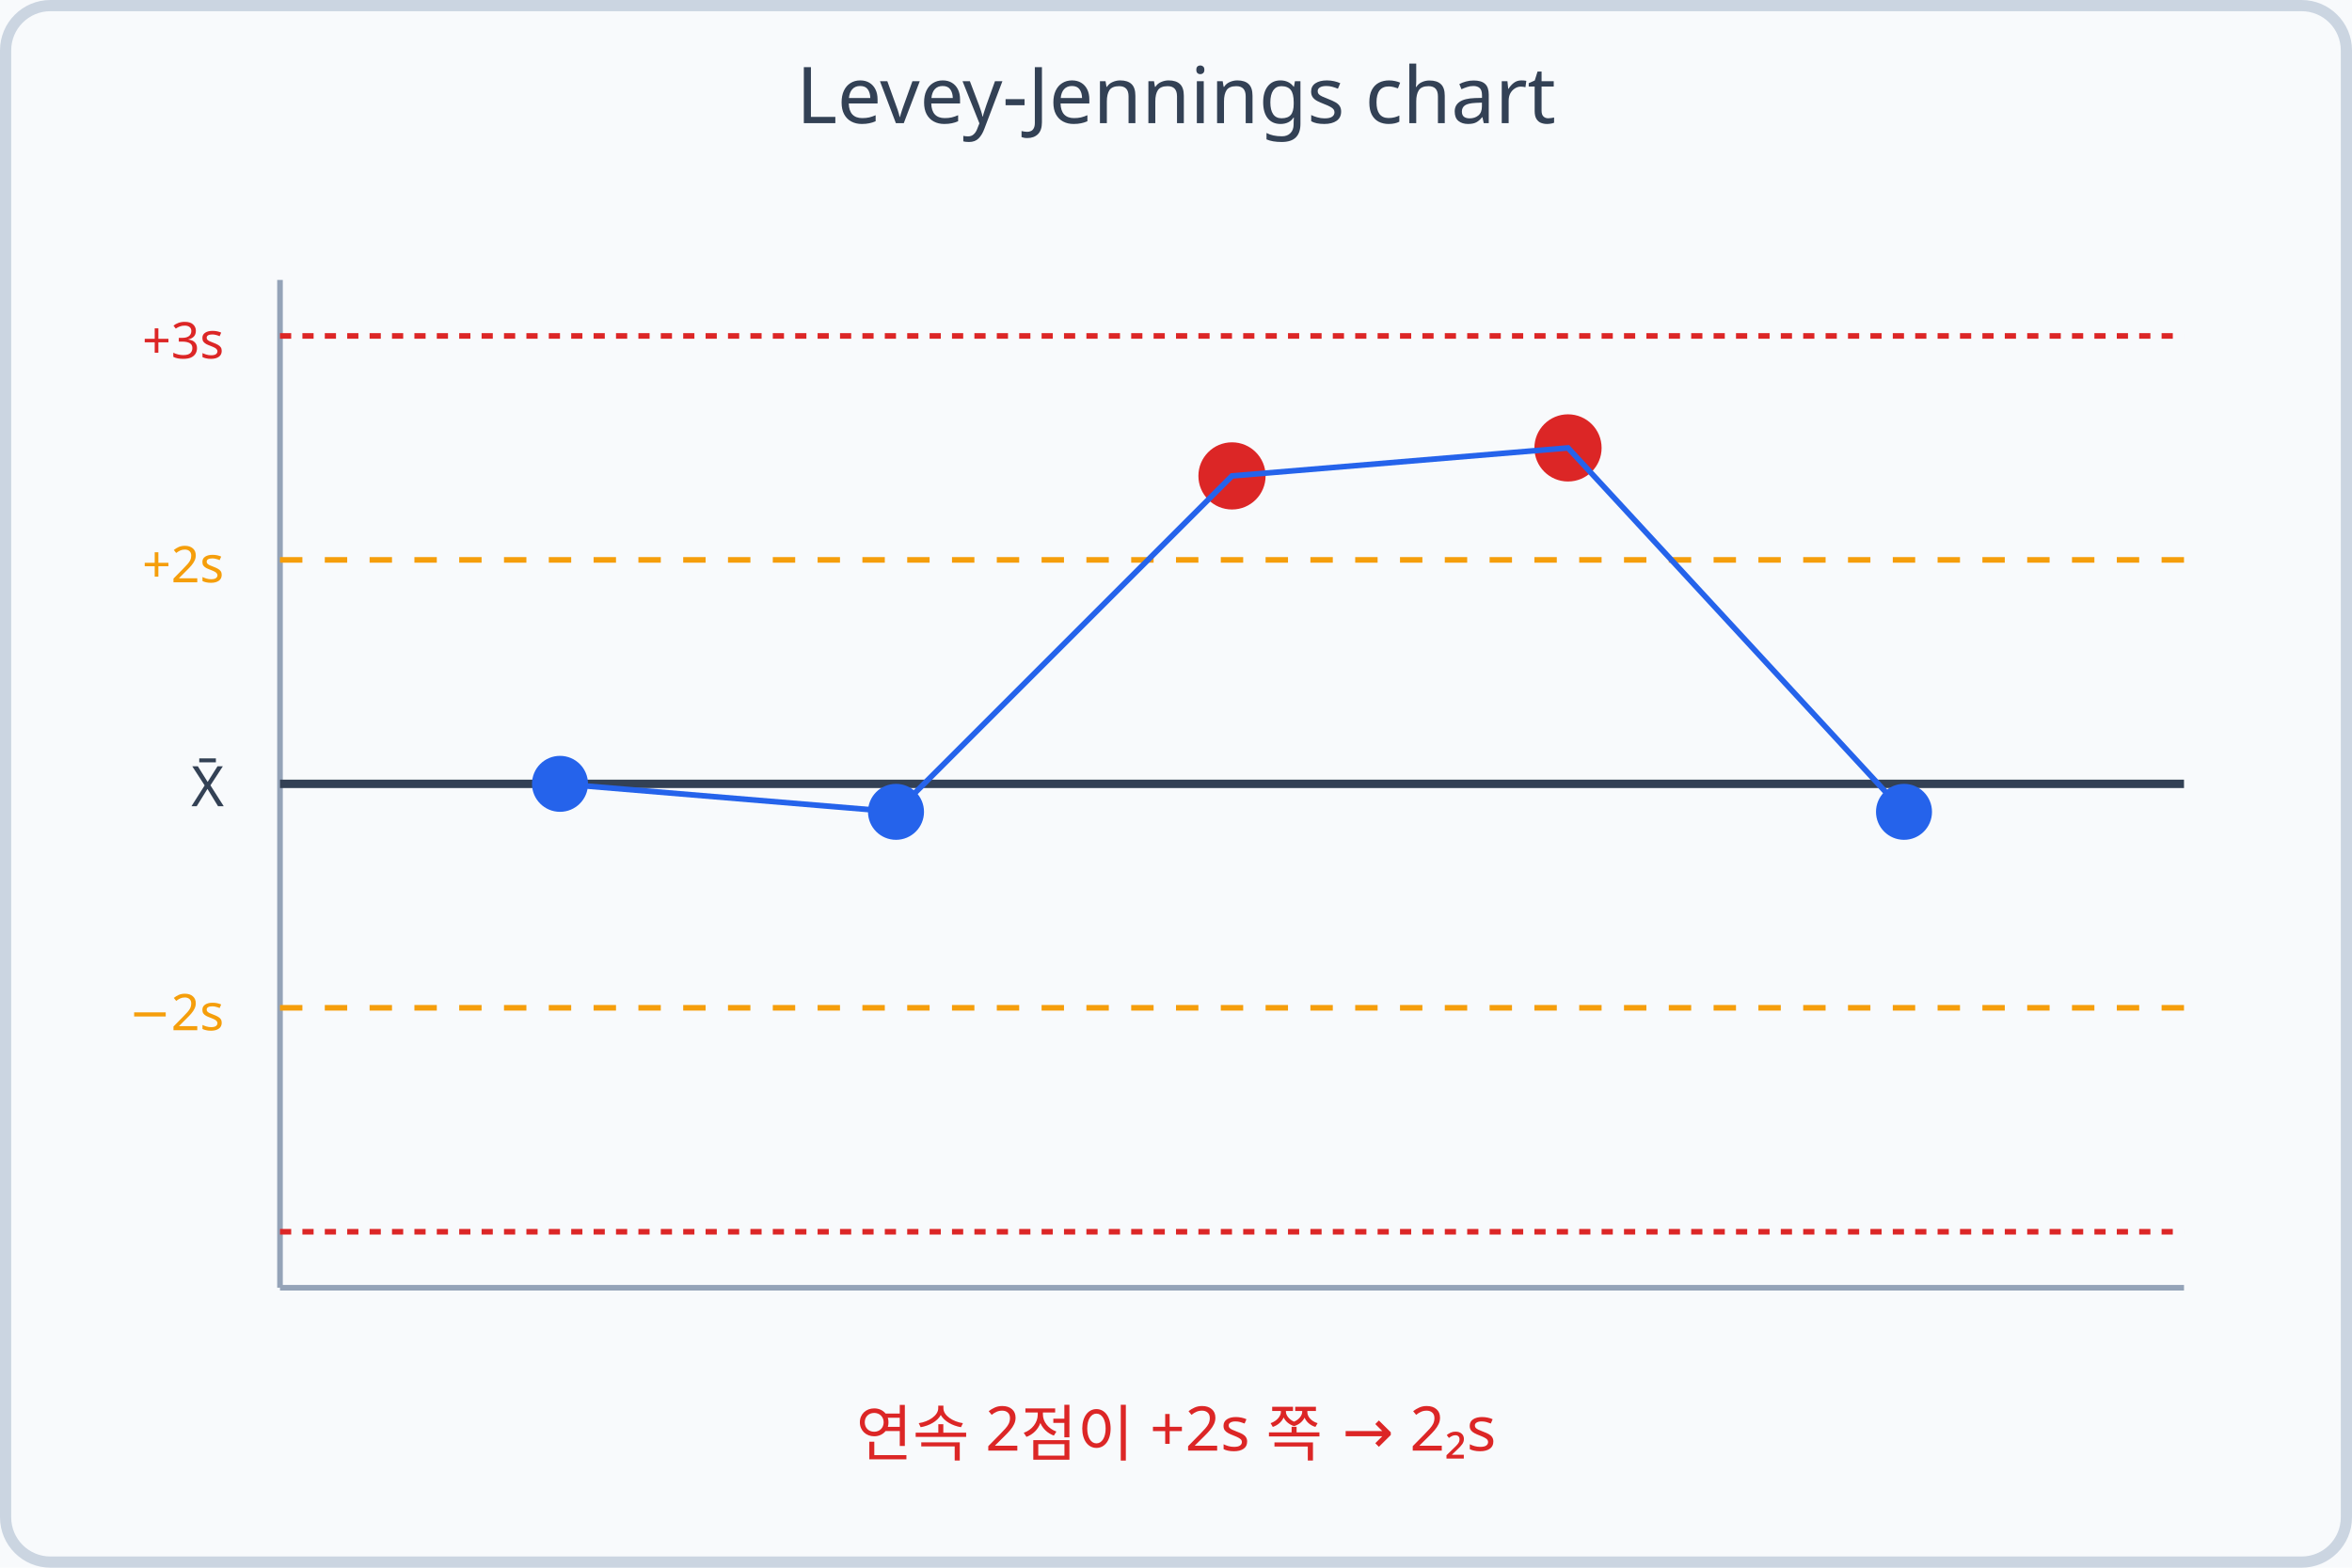
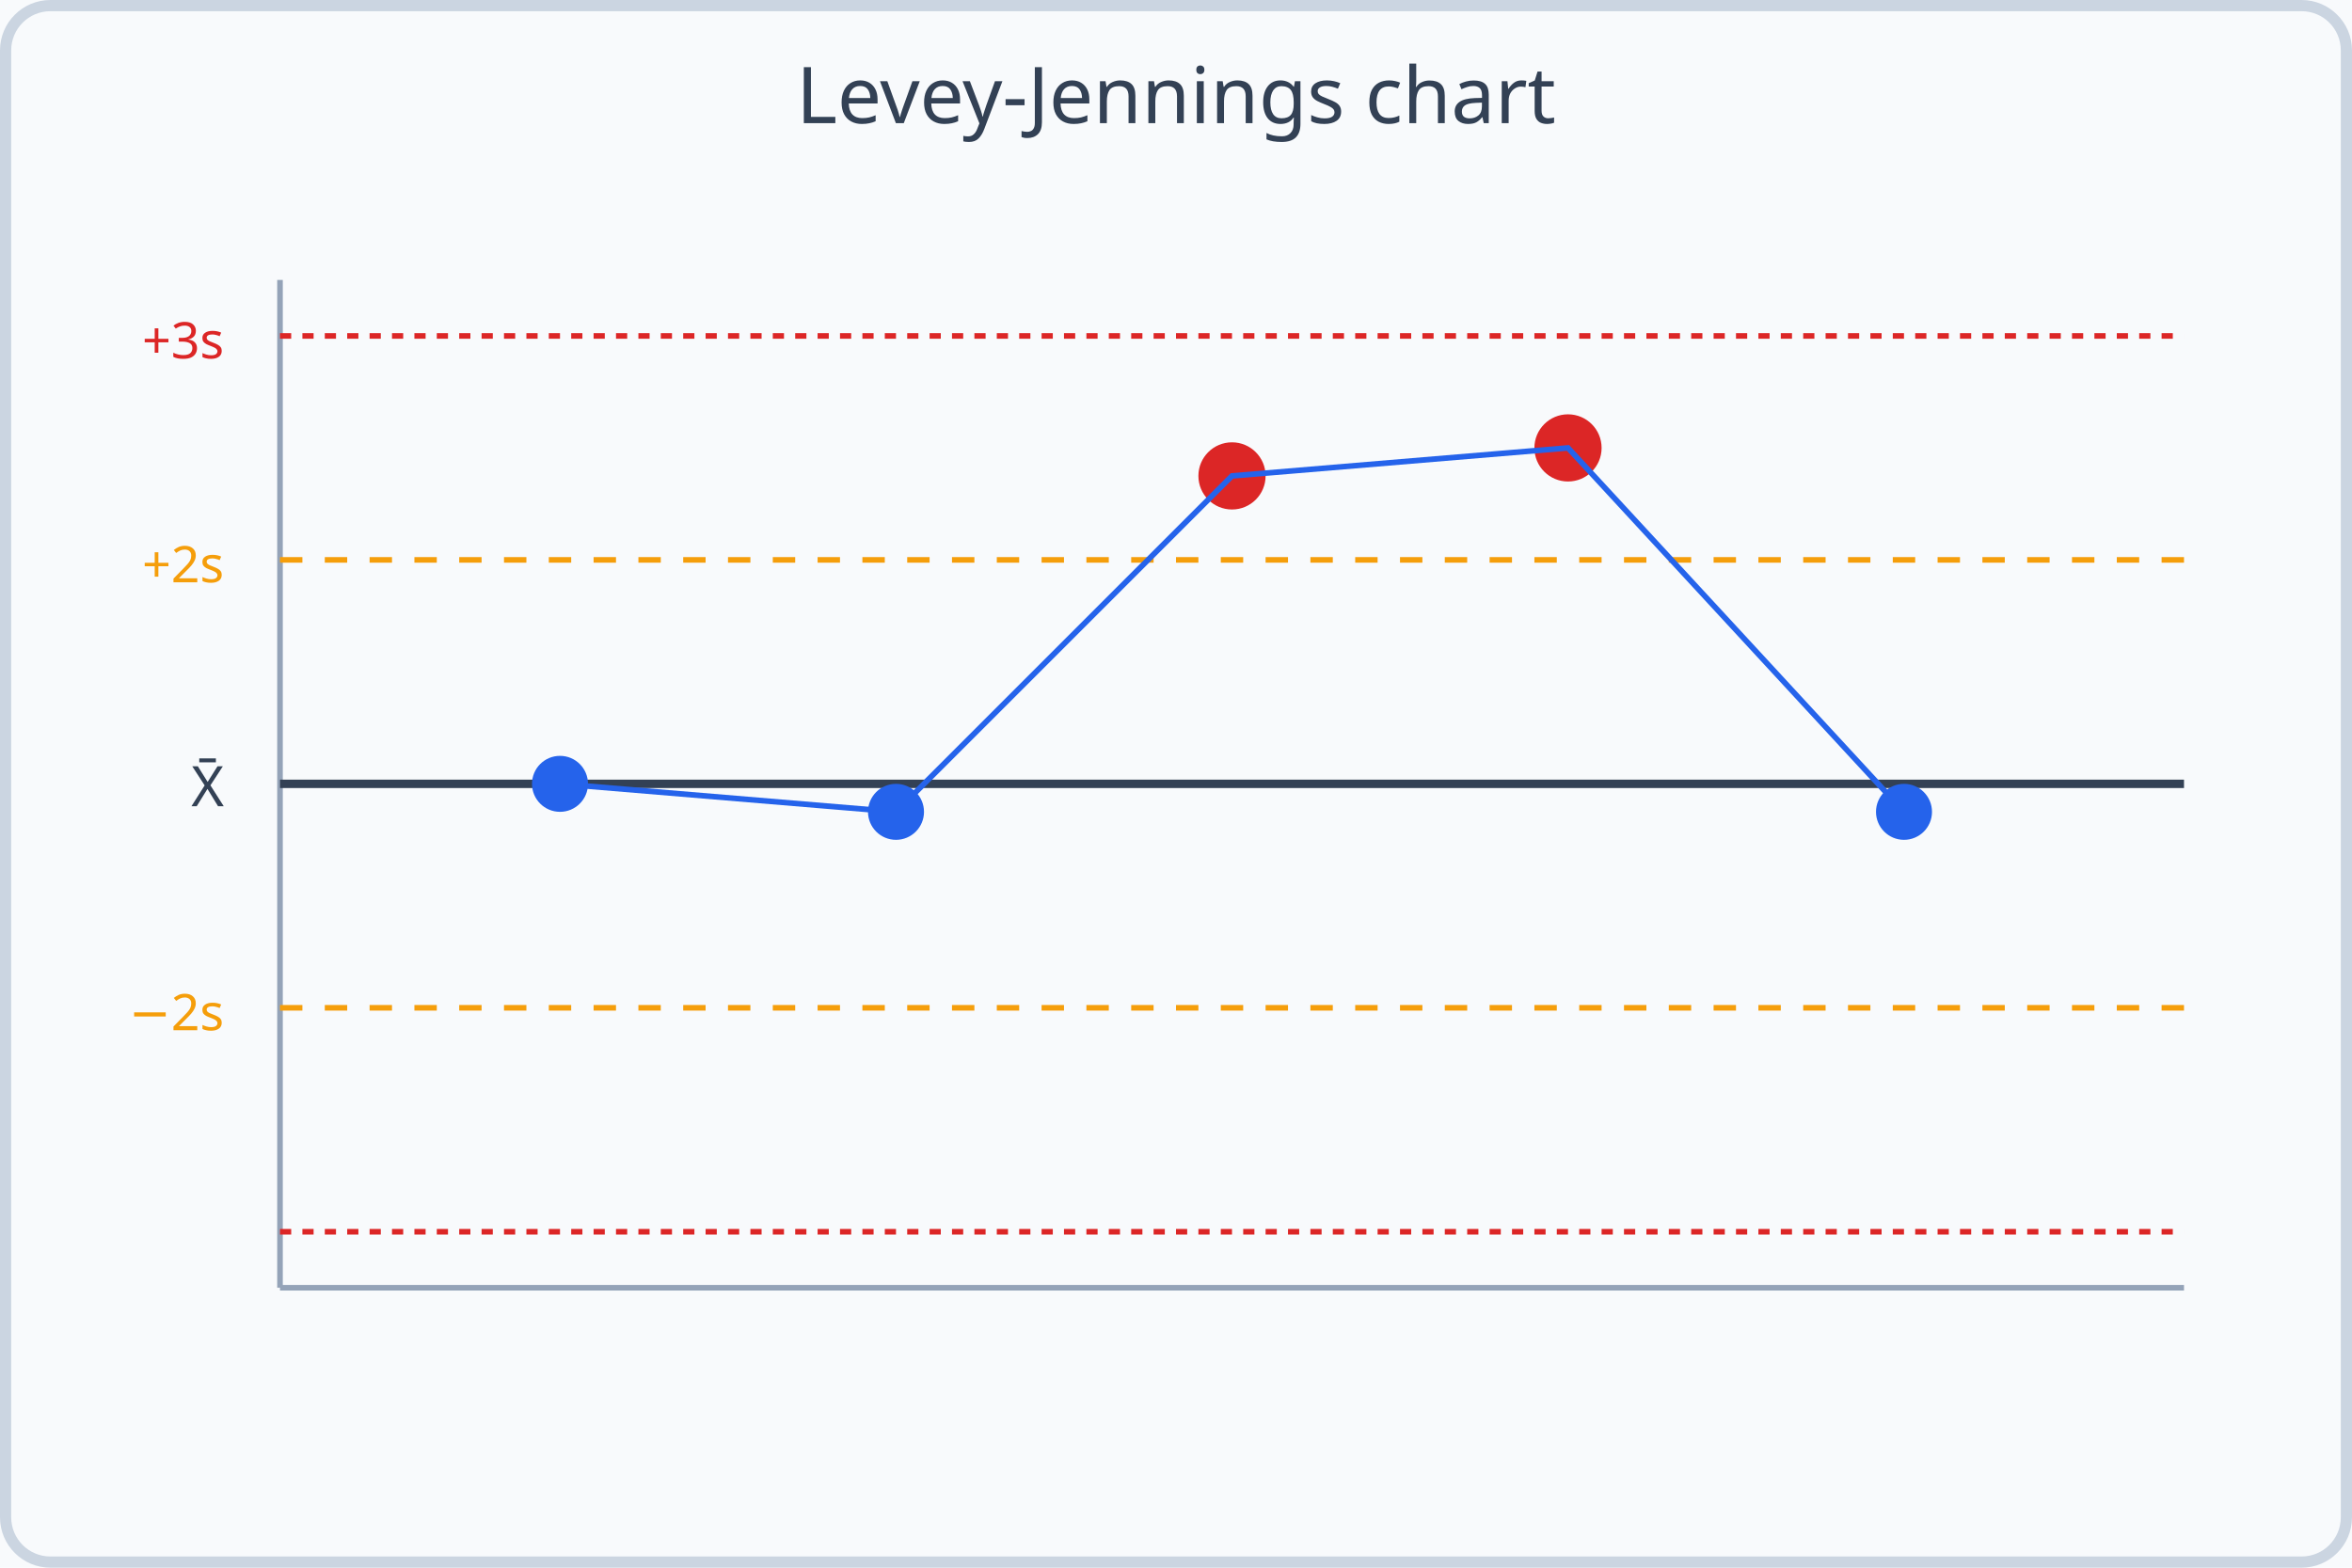
<svg xmlns="http://www.w3.org/2000/svg" width="420" height="280" viewBox="0 0 420 280" role="img">
  <rect width="100%" height="100%" fill="#f8fafc" />
  <rect x="1" y="1" width="418" height="278" fill="none" stroke="#cbd5e1" stroke-width="2" rx="8" />
  <text x="210" y="22" text-anchor="middle" font-size="14" font-family="sans-serif" fill="#334155">Levey-Jennings chart</text>
  <line x1="50" y1="50" x2="50" y2="230" stroke="#94a3b8" />
  <line x1="50" y1="230" x2="390" y2="230" stroke="#94a3b8" />
  <line x1="50" y1="140" x2="390" y2="140" stroke="#334155" stroke-width="1.5" />
  <line x1="50" y1="100" x2="390" y2="100" stroke="#f59e0b" stroke-dasharray="4" />
  <line x1="50" y1="180" x2="390" y2="180" stroke="#f59e0b" stroke-dasharray="4" />
  <line x1="50" y1="60" x2="390" y2="60" stroke="#dc2626" stroke-dasharray="2" />
  <line x1="50" y1="220" x2="390" y2="220" stroke="#dc2626" stroke-dasharray="2" />
  <text x="40" y="144" text-anchor="end" font-size="10" font-family="sans-serif" fill="#334155">X̄</text>
  <text x="40" y="104" text-anchor="end" font-size="9" font-family="sans-serif" fill="#f59e0b">+2s</text>
  <text x="40" y="184" text-anchor="end" font-size="9" font-family="sans-serif" fill="#f59e0b">−2s</text>
  <text x="40" y="64" text-anchor="end" font-size="9" font-family="sans-serif" fill="#dc2626">+3s</text>
  <circle cx="100" cy="140" r="5" fill="#2563eb" />
  <circle cx="160" cy="145" r="5" fill="#2563eb" />
  <circle cx="220" cy="85" r="6" fill="#dc2626" />
  <circle cx="280" cy="80" r="6" fill="#dc2626" />
  <circle cx="340" cy="145" r="5" fill="#2563eb" />
  <polyline points="100,140 160,145 220,85 280,80 340,145" fill="none" stroke="#2563eb" />
-   <text x="210" y="260" text-anchor="middle" font-size="11" font-family="sans-serif" fill="#dc2626">연속 2점이 +2s 쪽 → 2₂s</text>
</svg>
